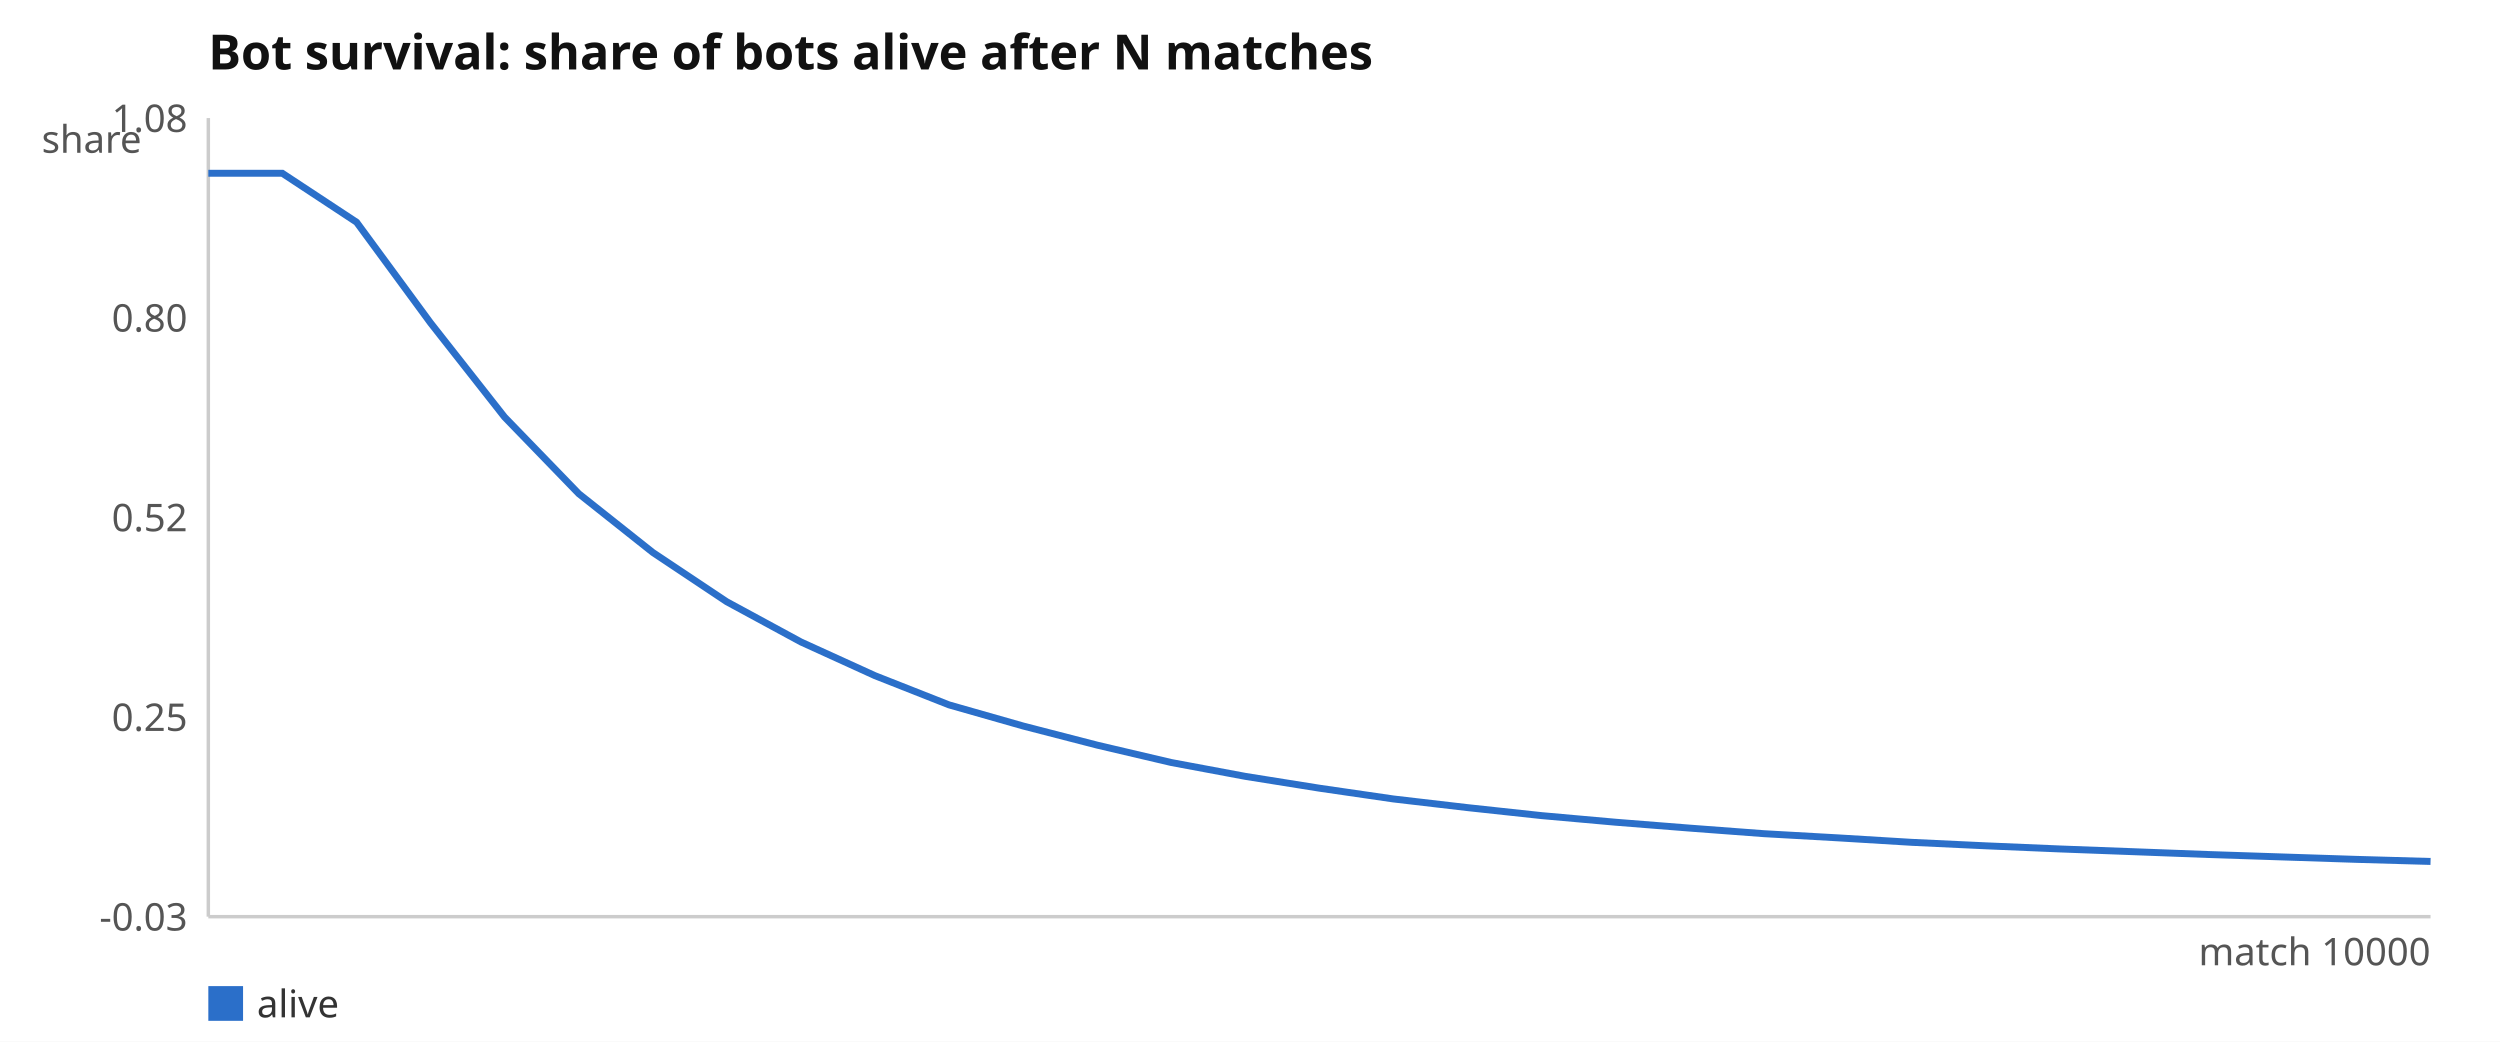
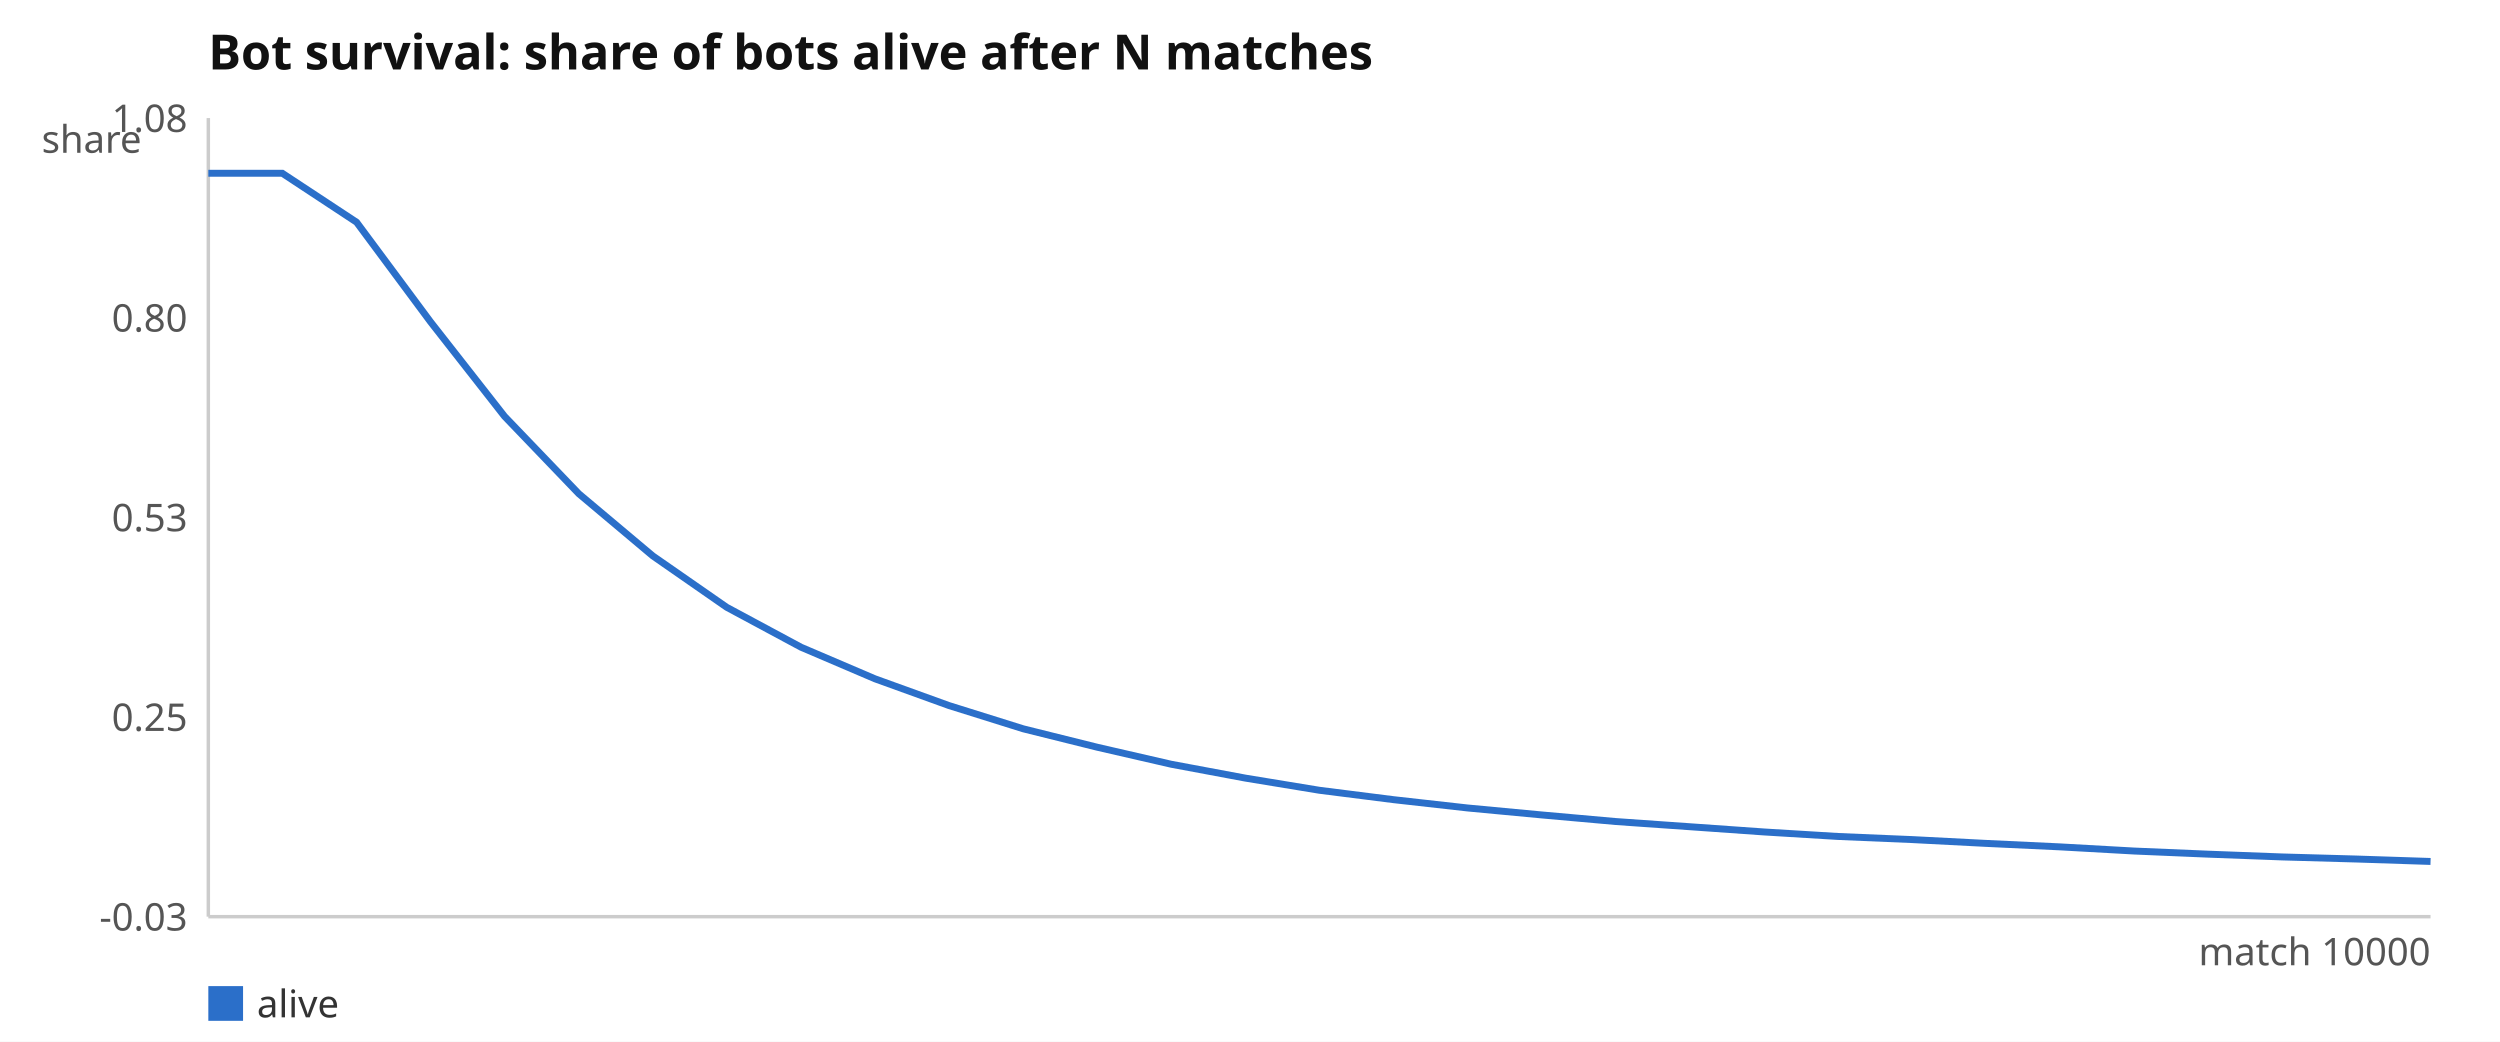
<svg xmlns="http://www.w3.org/2000/svg" viewBox="0 0 720 300" width="720" height="300" font-family="system-ui,sans-serif">
  <rect width="100%" height="100%" fill="#fff" />
  <text x="60" y="20" font-size="14" font-weight="600" fill="#111">Bot survival: share of bots alive after N matches</text>
  <text x="12" y="44" font-size="11" fill="#555">share</text>
  <line x1="60" x2="60" y1="34" y2="264" stroke="#ccc" />
  <line x1="60" x2="700" y1="264" y2="264" stroke="#ccc" />
  <text x="54" y="268" text-anchor="end" font-size="11" fill="#555">-0.03</text>
  <text x="54" y="210.5" text-anchor="end" font-size="11" fill="#555">0.25</text>
-   <text x="54" y="153" text-anchor="end" font-size="11" fill="#555">0.52</text>
+   <text x="54" y="153" text-anchor="end" font-size="11" fill="#555">0.53</text>
  <text x="54" y="95.5" text-anchor="end" font-size="11" fill="#555">0.80</text>
  <text x="54" y="38" text-anchor="end" font-size="11" fill="#555">1.08</text>
-   <polyline fill="none" stroke="#2b6fc9" stroke-width="2" points="60.0,49.9 81.3,49.9 102.7,64.0 124.0,93.0 145.3,120.1 166.7,142.2 188.0,159.1 209.3,173.3 230.7,184.9 252.0,194.6 273.3,203.0 294.7,209.1 316.0,214.6 337.3,219.6 358.7,223.6 380.0,227.0 401.3,230.1 422.7,232.6 444.0,234.9 465.3,236.8 486.7,238.5 508.0,240.1 529.3,241.3 550.7,242.6 572.0,243.6 593.3,244.5 614.7,245.3 636.0,246.1 657.3,246.8 678.7,247.5 700.0,248.1" />
+   <polyline fill="none" stroke="#2b6fc9" stroke-width="2" points="60.0,49.9 81.3,49.9 102.7,64.0 124.0,92.7 145.3,119.9 166.7,142.2 188.0,160.1 209.3,174.9 230.7,186.4 252.0,195.5 273.3,203.2 294.7,209.9 316.0,215.2 337.3,220.1 358.7,224.1 380.0,227.6 401.3,230.3 422.7,232.7 444.0,234.7 465.3,236.6 486.7,238.1 508.0,239.6 529.3,240.9 550.7,241.8 572.0,242.9 593.3,243.9 614.7,245.1 636.0,246.0 657.3,246.8 678.7,247.4 700.0,248.1" />
  <rect x="60" y="284" width="10" height="10" fill="#2b6fc9" />
  <text x="74" y="293" font-size="11" fill="#333">alive</text>
  <text x="700" y="278" text-anchor="end" font-size="11" fill="#555">match 10000</text>
</svg>
